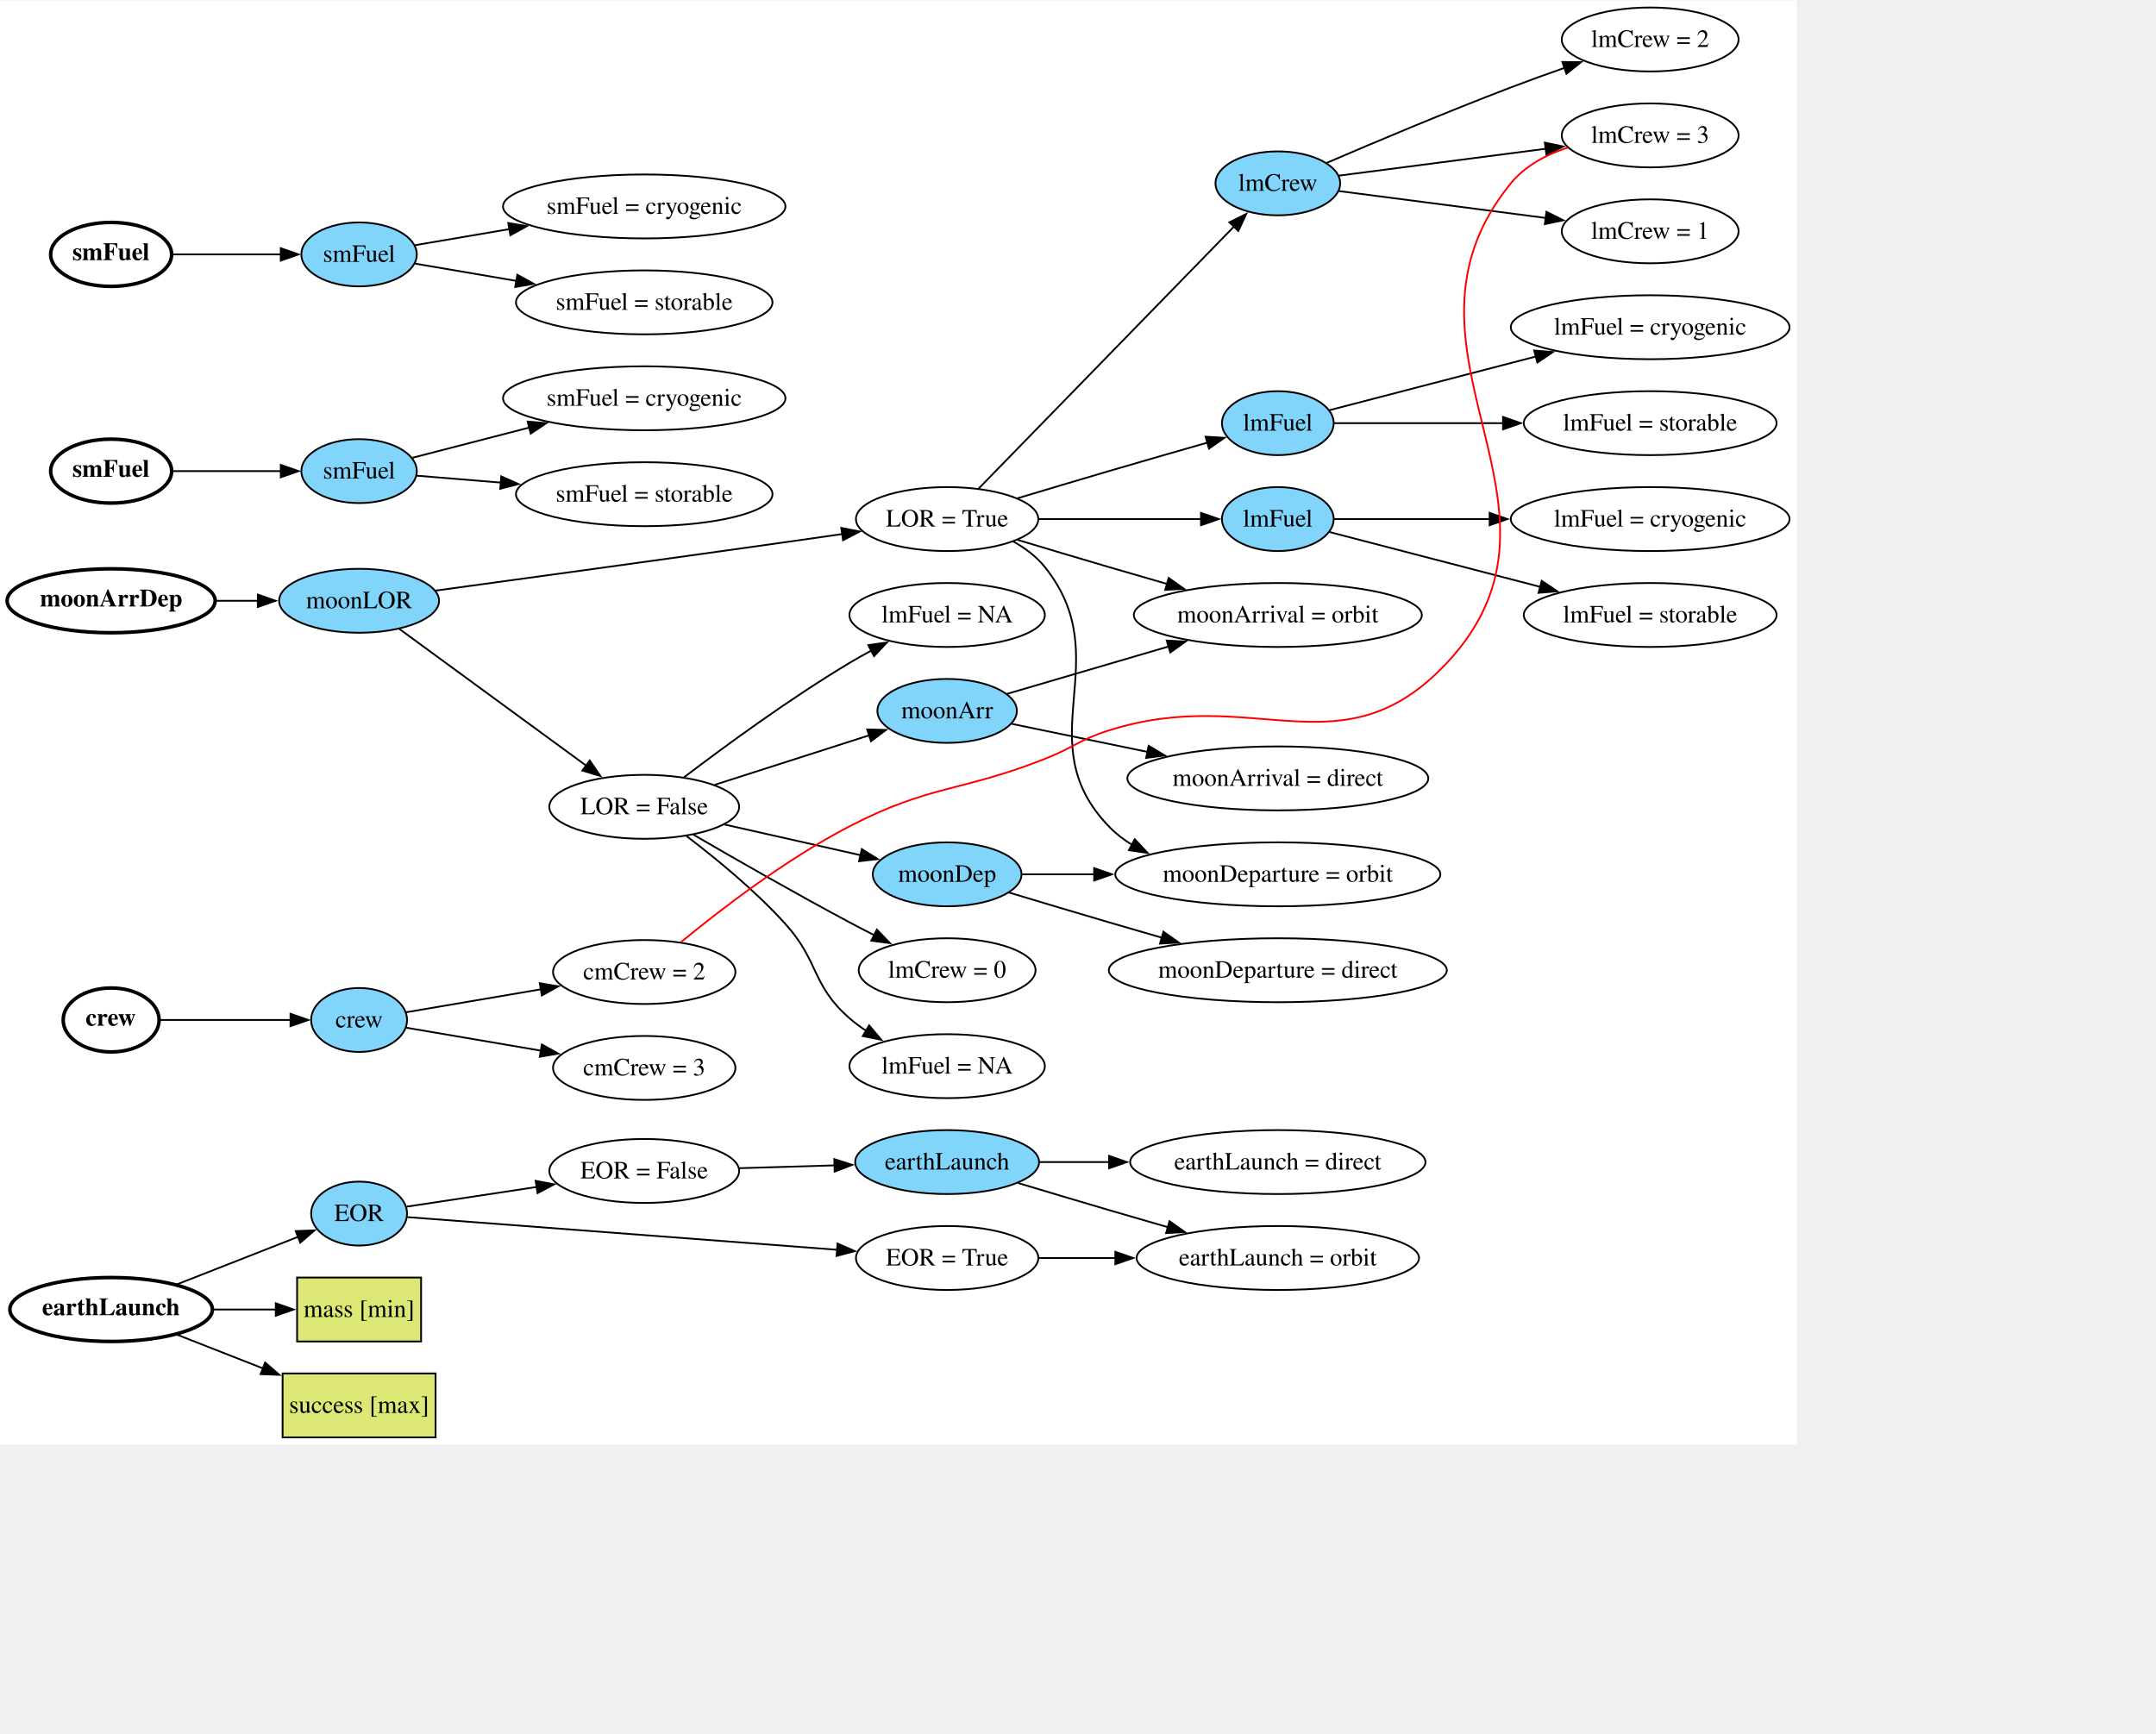
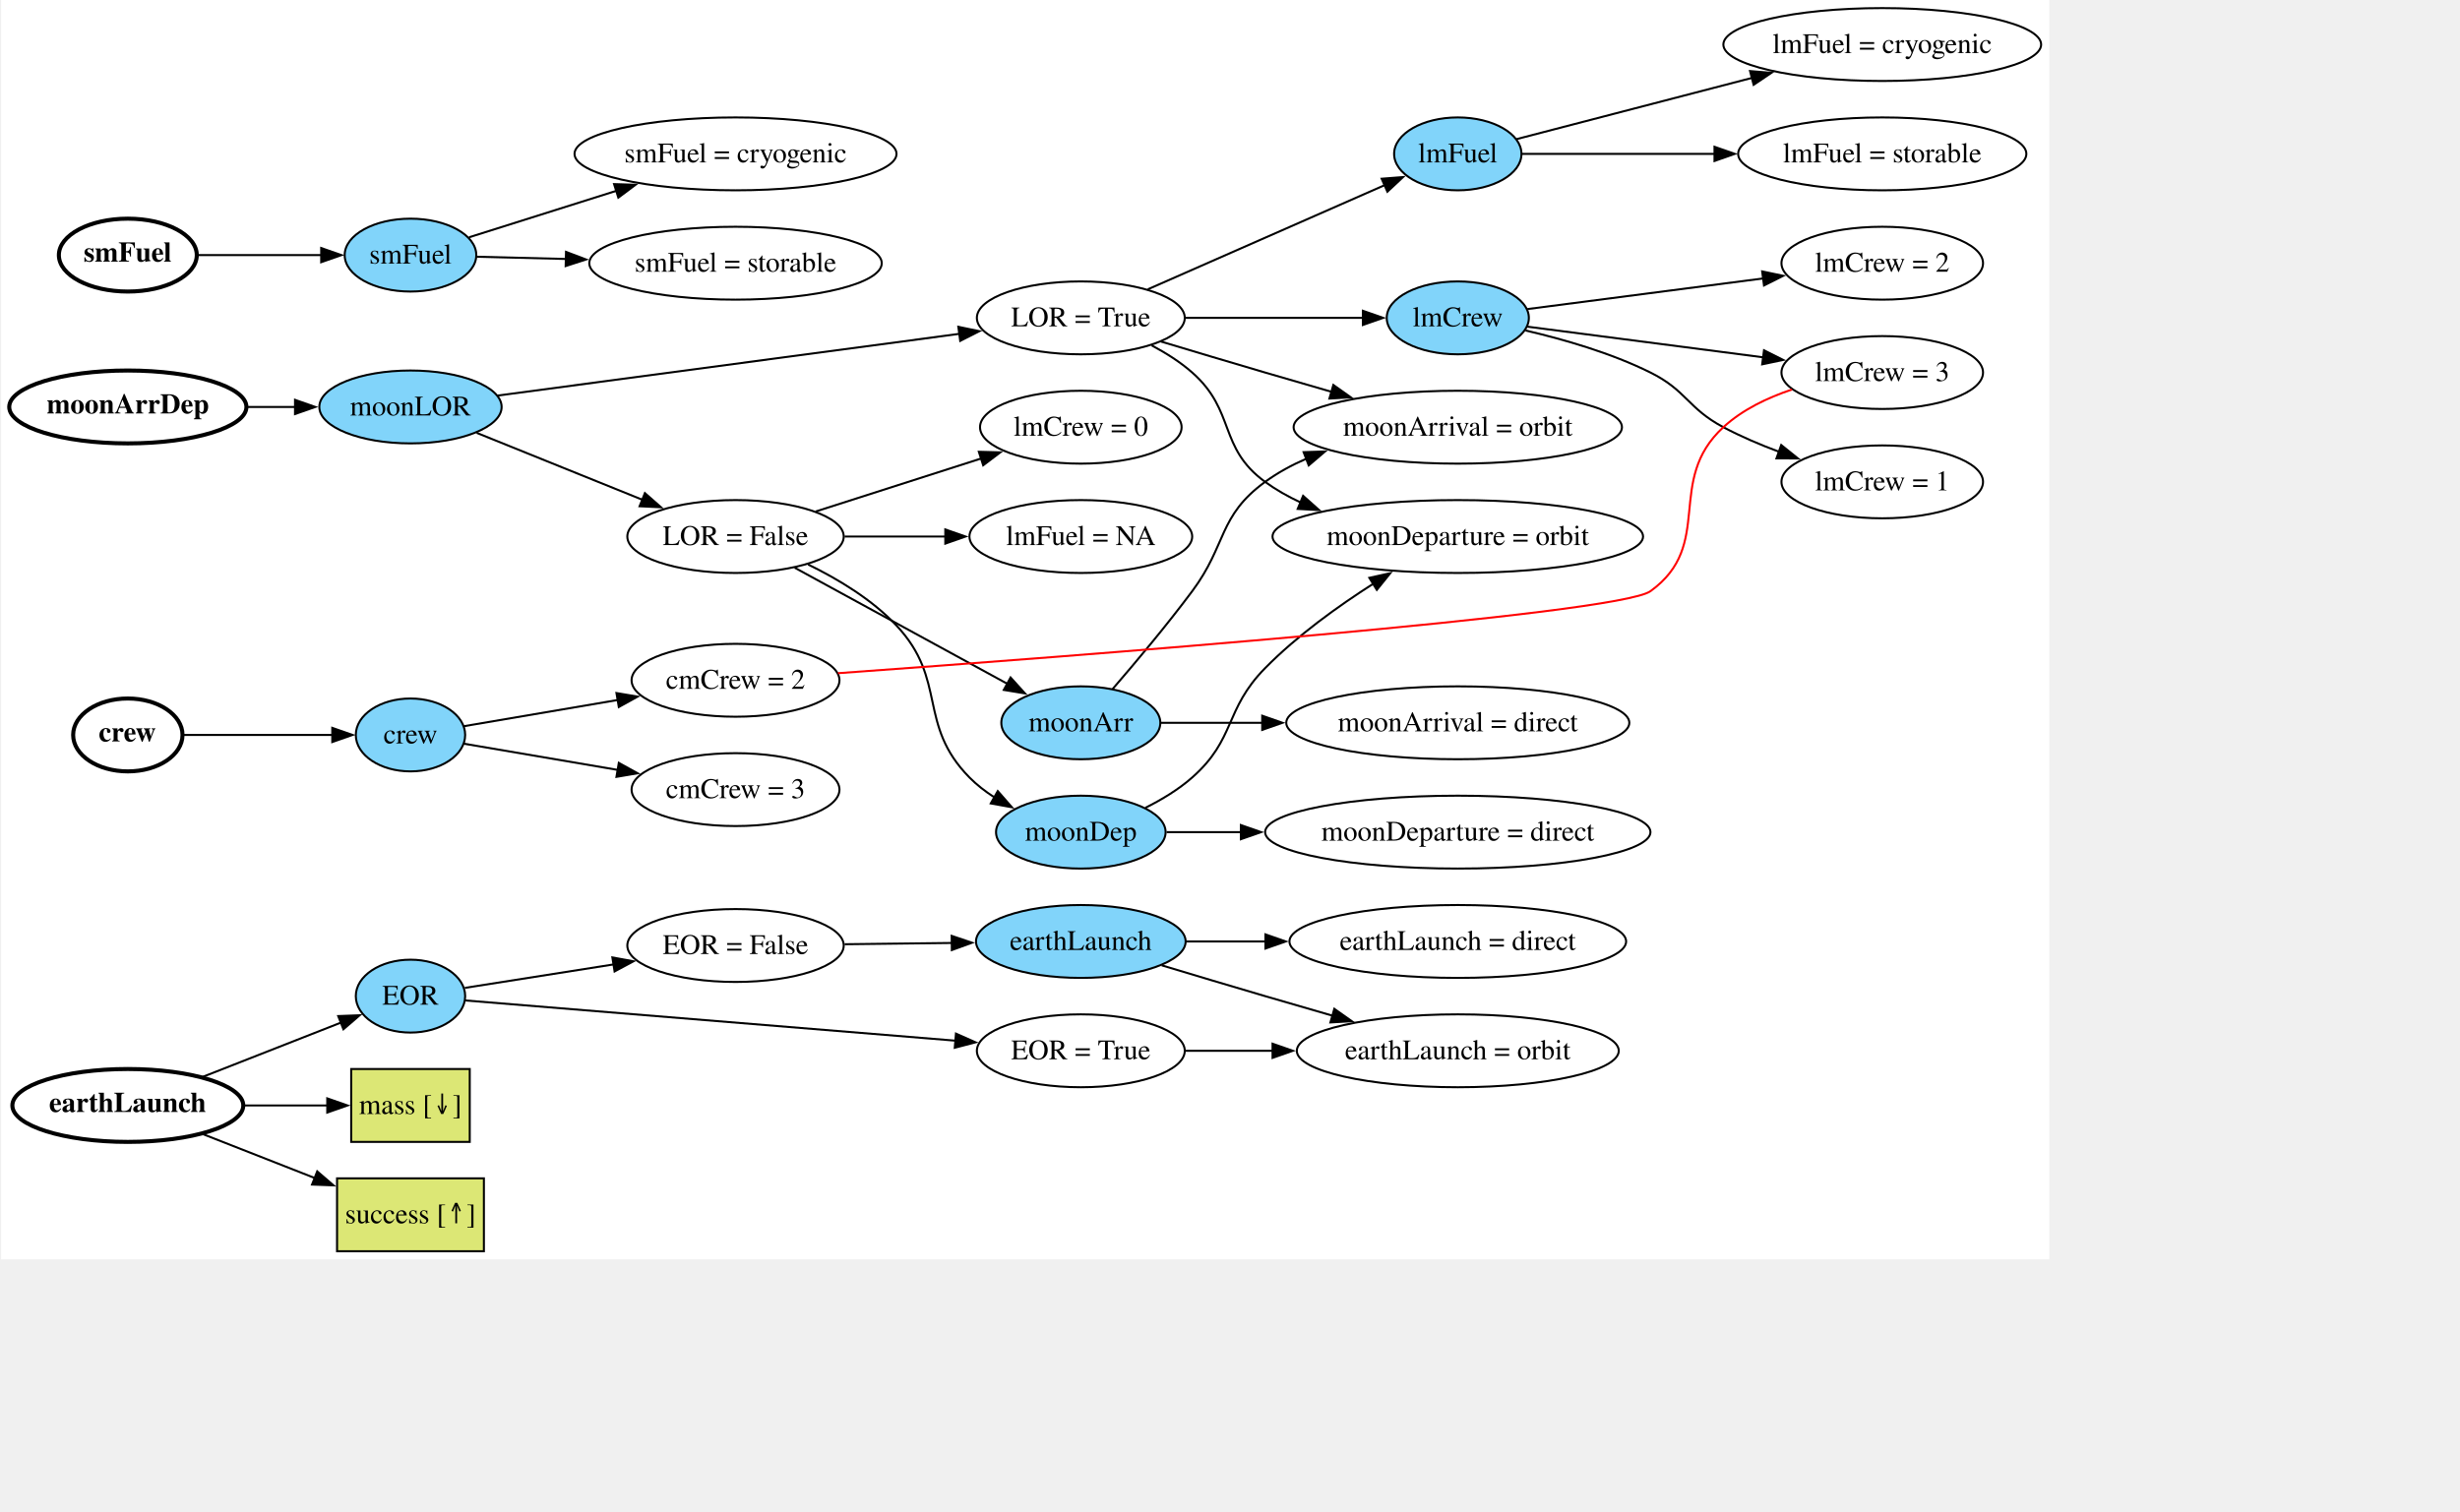
- <svg xmlns="http://www.w3.org/2000/svg" width="843pt" height="678pt" viewBox="0.00 0.00 1011.32 813.00">
-   <g id="graph0" class="graph" transform="scale(0.833333 0.833333) rotate(0) translate(4 809)">
-     <polygon fill="white" stroke="none" points="-4,4 -4,-809 1007.32,-809 1007.32,4 -4,4" />
+ <svg xmlns="http://www.w3.org/2000/svg" width="843pt" height="518pt" viewBox="0.00 0.00 1011.32 622.00">
+   <g id="graph0" class="graph" transform="scale(0.833333 0.833333) rotate(0) translate(4 618)">
+     <polygon fill="white" stroke="none" points="-4,4 -4,-618 1007.32,-618 1007.32,4 -4,4" />
    <g id="node1" class="node">
      <ellipse fill="#ffffff" stroke="black" stroke-width="2" cx="58.56" cy="-72" rx="57.01" ry="18" />
      <text text-anchor="start" x="19.67" y="-68.8" font-family="Times,serif" font-weight="bold" font-size="14.00">earthLaunch</text>
    </g>
    <g id="node2" class="node">
      <ellipse fill="#81d4fa" stroke="black" cx="198.13" cy="-126" rx="27" ry="18" />
      <text text-anchor="middle" x="198.13" y="-121.8" font-family="Times,serif" font-size="14.00">EOR</text>
    </g>
    <g id="edge1" class="edge">
      <path fill="none" stroke="black" d="M95.34,-86.05C116.53,-94.36 143.2,-104.83 163.92,-112.97" />
      <polygon fill="black" stroke="black" points="162.45,-116.15 173.04,-116.55 165.01,-109.63 162.45,-116.15" />
    </g>
    <g id="node3" class="node">
-       <polygon fill="#dce775" stroke="black" points="233.03,-90 163.22,-90 163.22,-54 233.03,-54 233.03,-90" />
-       <text text-anchor="middle" x="198.13" y="-67.8" font-family="Times,serif" font-size="14.00">mass [min]</text>
+       <polygon fill="#dce775" stroke="black" points="227.39,-90 168.86,-90 168.86,-54 227.39,-54 227.39,-90" />
+       <text text-anchor="middle" x="198.13" y="-67.8" font-family="Times,serif" font-size="14.00">mass [↓]</text>
    </g>
    <g id="edge2" class="edge">
-       <path fill="none" stroke="black" d="M115.91,-72C127.7,-72 139.98,-72 151.33,-72" />
-       <polygon fill="black" stroke="black" points="151.24,-75.5 161.24,-72 151.24,-68.5 151.24,-75.5" />
+       <path fill="none" stroke="black" d="M115.91,-72C129.77,-72 144.33,-72 157.23,-72" />
+       <polygon fill="black" stroke="black" points="157.03,-75.5 167.03,-72 157.03,-68.5 157.03,-75.5" />
    </g>
    <g id="node4" class="node">
-       <polygon fill="#dce775" stroke="black" points="241.18,-36 155.07,-36 155.07,0 241.18,0 241.18,-36" />
-       <text text-anchor="middle" x="198.13" y="-13.8" font-family="Times,serif" font-size="14.00">success [max]</text>
+       <polygon fill="#dce775" stroke="black" points="234.38,-36 161.87,-36 161.87,0 234.38,0 234.38,-36" />
+       <text text-anchor="middle" x="198.13" y="-13.8" font-family="Times,serif" font-size="14.00">success [↑]</text>
    </g>
    <g id="edge3" class="edge">
-       <path fill="none" stroke="black" d="M95.34,-57.95C110.23,-52.11 127.83,-45.2 144.16,-38.79" />
-       <polygon fill="black" stroke="black" points="145.23,-42.13 153.26,-35.22 142.68,-35.61 145.23,-42.13" />
+       <path fill="none" stroke="black" d="M95.34,-57.95C112.3,-51.3 132.77,-43.26 150.88,-36.15" />
+       <polygon fill="black" stroke="black" points="152.08,-39.44 160.11,-32.53 149.52,-32.93 152.08,-39.44" />
    </g>
    <g id="node5" class="node">
-       <ellipse fill="#ffffff" stroke="black" cx="358.63" cy="-150" rx="53.43" ry="18" />
-       <text text-anchor="middle" x="358.63" y="-145.8" font-family="Times,serif" font-size="14.00">EOR = False</text>
+       <ellipse fill="#ffffff" stroke="black" cx="358.63" cy="-151" rx="53.43" ry="18" />
+       <text text-anchor="middle" x="358.63" y="-146.8" font-family="Times,serif" font-size="14.00">EOR = False</text>
    </g>
    <g id="edge4" class="edge">
-       <path fill="none" stroke="black" d="M224.95,-129.91C244.73,-132.9 272.82,-137.16 298.06,-140.98" />
-       <polygon fill="black" stroke="black" points="297.51,-144.44 307.92,-142.47 298.56,-137.52 297.51,-144.44" />
+       <path fill="none" stroke="black" d="M224.95,-130.07C244.89,-133.22 273.29,-137.7 298.69,-141.7" />
+       <polygon fill="black" stroke="black" points="297.82,-145.11 308.25,-143.21 298.91,-138.2 297.82,-145.11" />
    </g>
    <g id="node6" class="node">
-       <ellipse fill="#ffffff" stroke="black" cx="529.13" cy="-101" rx="51.33" ry="18" />
-       <text text-anchor="middle" x="529.13" y="-96.8" font-family="Times,serif" font-size="14.00">EOR = True</text>
+       <ellipse fill="#ffffff" stroke="black" cx="529.13" cy="-99" rx="51.33" ry="18" />
+       <text text-anchor="middle" x="529.13" y="-94.8" font-family="Times,serif" font-size="14.00">EOR = True</text>
    </g>
    <g id="edge5" class="edge">
-       <path fill="none" stroke="black" d="M225.22,-124.02C277.23,-120.07 395.02,-111.11 467.44,-105.61" />
-       <polygon fill="black" stroke="black" points="467.44,-109.12 477.15,-104.87 466.91,-102.14 467.44,-109.12" />
+       <path fill="none" stroke="black" d="M225.22,-123.86C277.23,-119.59 395.02,-109.92 467.44,-103.98" />
+       <polygon fill="black" stroke="black" points="467.47,-107.49 477.15,-103.18 466.89,-100.51 467.47,-107.49" />
    </g>
    <g id="node7" class="node">
-       <ellipse fill="#81d4fa" stroke="black" cx="529.13" cy="-155" rx="51.76" ry="18" />
-       <text text-anchor="middle" x="529.13" y="-150.8" font-family="Times,serif" font-size="14.00">earthLaunch</text>
+       <ellipse fill="#81d4fa" stroke="black" cx="529.13" cy="-153" rx="51.76" ry="18" />
+       <text text-anchor="middle" x="529.13" y="-148.8" font-family="Times,serif" font-size="14.00">earthLaunch</text>
    </g>
    <g id="edge6" class="edge">
-       <path fill="none" stroke="black" d="M412.03,-151.55C429.06,-152.06 448.14,-152.63 465.83,-153.15" />
-       <polygon fill="black" stroke="black" points="465.61,-156.65 475.71,-153.44 465.82,-149.65 465.61,-156.65" />
+       <path fill="none" stroke="black" d="M412.49,-151.63C429.35,-151.83 448.17,-152.05 465.65,-152.26" />
+       <polygon fill="black" stroke="black" points="465.36,-155.76 475.4,-152.37 465.44,-148.76 465.36,-155.76" />
    </g>
    <g id="node8" class="node">
-       <ellipse fill="#ffffff" stroke="black" cx="715.27" cy="-101" rx="79.49" ry="18" />
-       <text text-anchor="middle" x="715.27" y="-96.8" font-family="Times,serif" font-size="14.00">earthLaunch = orbit</text>
+       <ellipse fill="#ffffff" stroke="black" cx="715.27" cy="-99" rx="79.49" ry="18" />
+       <text text-anchor="middle" x="715.27" y="-94.8" font-family="Times,serif" font-size="14.00">earthLaunch = orbit</text>
    </g>
    <g id="edge7" class="edge">
-       <path fill="none" stroke="black" d="M580.94,-101C594.34,-101 609.21,-101 624.02,-101" />
-       <polygon fill="black" stroke="black" points="623.8,-104.5 633.8,-101 623.8,-97.5 623.8,-104.5" />
+       <path fill="none" stroke="black" d="M580.94,-99C594.34,-99 609.21,-99 624.02,-99" />
+       <polygon fill="black" stroke="black" points="623.8,-102.5 633.8,-99 623.8,-95.5 623.8,-102.5" />
    </g>
    <g id="edge8" class="edge">
-       <path fill="none" stroke="black" d="M569.09,-143.2C584.91,-138.44 603.38,-132.91 620.13,-128 630.9,-124.84 642.37,-121.52 653.47,-118.32" />
-       <polygon fill="black" stroke="black" points="654.3,-121.72 662.95,-115.6 652.37,-115 654.3,-121.72" />
+       <path fill="none" stroke="black" d="M569.09,-141.2C584.91,-136.44 603.38,-130.91 620.13,-126 630.9,-122.84 642.37,-119.52 653.47,-116.32" />
+       <polygon fill="black" stroke="black" points="654.3,-119.72 662.95,-113.6 652.37,-113 654.3,-119.72" />
    </g>
    <g id="node9" class="node">
-       <ellipse fill="#ffffff" stroke="black" cx="715.27" cy="-155" rx="83.13" ry="18" />
-       <text text-anchor="middle" x="715.27" y="-150.8" font-family="Times,serif" font-size="14.00">earthLaunch = direct</text>
+       <ellipse fill="#ffffff" stroke="black" cx="715.27" cy="-153" rx="83.13" ry="18" />
+       <text text-anchor="middle" x="715.27" y="-148.8" font-family="Times,serif" font-size="14.00">earthLaunch = direct</text>
    </g>
    <g id="edge9" class="edge">
-       <path fill="none" stroke="black" d="M580.94,-155C593.25,-155 606.79,-155 620.4,-155" />
-       <polygon fill="black" stroke="black" points="620.29,-158.5 630.29,-155 620.29,-151.5 620.29,-158.5" />
+       <path fill="none" stroke="black" d="M580.94,-153C593.25,-153 606.79,-153 620.4,-153" />
+       <polygon fill="black" stroke="black" points="620.29,-156.5 630.29,-153 620.29,-149.5 620.29,-156.5" />
    </g>
    <g id="node10" class="node">
-       <ellipse fill="#ffffff" stroke="black" stroke-width="2" cx="58.56" cy="-471" rx="58.56" ry="18" />
-       <text text-anchor="start" x="18.51" y="-467.8" font-family="Times,serif" font-weight="bold" font-size="14.00">moonArrDep</text>
+       <ellipse fill="#ffffff" stroke="black" stroke-width="2" cx="58.56" cy="-417" rx="58.56" ry="18" />
+       <text text-anchor="start" x="18.51" y="-413.8" font-family="Times,serif" font-weight="bold" font-size="14.00">moonArrDep</text>
    </g>
    <g id="node11" class="node">
-       <ellipse fill="#81d4fa" stroke="black" cx="198.13" cy="-471" rx="45.01" ry="18" />
-       <text text-anchor="middle" x="198.13" y="-466.8" font-family="Times,serif" font-size="14.00">moonLOR</text>
+       <ellipse fill="#81d4fa" stroke="black" cx="198.13" cy="-417" rx="45.01" ry="18" />
+       <text text-anchor="middle" x="198.13" y="-412.8" font-family="Times,serif" font-size="14.00">moonLOR</text>
    </g>
    <g id="edge10" class="edge">
-       <path fill="none" stroke="black" d="M117.5,-471C125.4,-471 133.48,-471 141.34,-471" />
-       <polygon fill="black" stroke="black" points="141.12,-474.5 151.12,-471 141.11,-467.5 141.12,-474.5" />
+       <path fill="none" stroke="black" d="M117.5,-417C125.4,-417 133.48,-417 141.34,-417" />
+       <polygon fill="black" stroke="black" points="141.12,-420.5 151.12,-417 141.11,-413.5 141.12,-420.5" />
    </g>
    <g id="node12" class="node">
-       <ellipse fill="#ffffff" stroke="black" cx="358.63" cy="-355" rx="53.43" ry="18" />
-       <text text-anchor="middle" x="358.63" y="-350.8" font-family="Times,serif" font-size="14.00">LOR = False</text>
+       <ellipse fill="#ffffff" stroke="black" cx="358.63" cy="-353" rx="53.43" ry="18" />
+       <text text-anchor="middle" x="358.63" y="-348.8" font-family="Times,serif" font-size="14.00">LOR = False</text>
    </g>
    <g id="edge11" class="edge">
-       <path fill="none" stroke="black" d="M220.83,-455.11C248.03,-435.21 294.86,-400.94 326.03,-378.13" />
-       <polygon fill="black" stroke="black" points="327.94,-381.07 333.95,-372.34 323.81,-375.42 327.94,-381.07" />
+       <path fill="none" stroke="black" d="M230.82,-404.2C254.33,-394.71 286.68,-381.65 312.83,-371.09" />
+       <polygon fill="black" stroke="black" points="313.88,-374.44 321.84,-367.45 311.26,-367.95 313.88,-374.44" />
    </g>
    <g id="node13" class="node">
-       <ellipse fill="#ffffff" stroke="black" cx="529.13" cy="-517" rx="51.33" ry="18" />
-       <text text-anchor="middle" x="529.13" y="-512.8" font-family="Times,serif" font-size="14.00">LOR = True</text>
+       <ellipse fill="#ffffff" stroke="black" cx="529.13" cy="-461" rx="51.33" ry="18" />
+       <text text-anchor="middle" x="529.13" y="-456.8" font-family="Times,serif" font-size="14.00">LOR = True</text>
    </g>
    <g id="edge12" class="edge">
-       <path fill="none" stroke="black" d="M241.02,-476.7C288.75,-483.22 369.08,-494.24 438.14,-504 448.47,-505.46 459.46,-507.03 470.09,-508.56" />
-       <polygon fill="black" stroke="black" points="469.54,-512.02 479.93,-509.98 470.54,-505.09 469.54,-512.02" />
+       <path fill="none" stroke="black" d="M241.13,-422.62C298.98,-430.35 403.46,-444.33 469.14,-453.11" />
+       <polygon fill="black" stroke="black" points="468.65,-456.58 479.03,-454.43 469.58,-449.64 468.65,-456.58" />
    </g>
    <g id="node14" class="node">
-       <ellipse fill="#81d4fa" stroke="black" cx="529.13" cy="-409" rx="39.26" ry="18" />
-       <text text-anchor="middle" x="529.13" y="-404.8" font-family="Times,serif" font-size="14.00">moonArr</text>
+       <ellipse fill="#81d4fa" stroke="black" cx="529.13" cy="-261" rx="39.26" ry="18" />
+       <text text-anchor="middle" x="529.13" y="-256.8" font-family="Times,serif" font-size="14.00">moonArr</text>
    </g>
    <g id="edge13" class="edge">
-       <path fill="none" stroke="black" d="M398.29,-367.39C424.34,-375.74 458.7,-386.75 485.54,-395.35" />
-       <polygon fill="black" stroke="black" points="484.12,-398.57 494.72,-398.29 486.26,-391.91 484.12,-398.57" />
+       <path fill="none" stroke="black" d="M387.84,-337.6C416.71,-321.84 461.65,-297.3 492.86,-280.26" />
+       <polygon fill="black" stroke="black" points="494.44,-283.38 501.54,-275.52 491.09,-277.24 494.44,-283.38" />
    </g>
    <g id="node15" class="node">
-       <ellipse fill="#81d4fa" stroke="black" cx="529.13" cy="-317" rx="41.87" ry="18" />
-       <text text-anchor="middle" x="529.13" y="-312.8" font-family="Times,serif" font-size="14.00">moonDep</text>
+       <ellipse fill="#81d4fa" stroke="black" cx="529.13" cy="-207" rx="41.87" ry="18" />
+       <text text-anchor="middle" x="529.13" y="-202.8" font-family="Times,serif" font-size="14.00">moonDep</text>
    </g>
    <g id="edge14" class="edge">
-       <path fill="none" stroke="black" d="M403.91,-345.02C427.48,-339.7 456.48,-333.16 480.53,-327.74" />
-       <polygon fill="black" stroke="black" points="481.09,-331.2 490.07,-325.58 479.55,-324.37 481.09,-331.2" />
+       <path fill="none" stroke="black" d="M394.44,-339.2C409.34,-331.95 426.06,-321.87 438.14,-309 463.44,-282.04 448.2,-260.36 474.14,-234 477.75,-230.33 481.97,-227.07 486.42,-224.21" />
+       <polygon fill="black" stroke="black" points="488.12,-227.27 495.09,-219.29 484.66,-221.18 488.12,-227.27" />
    </g>
    <g id="node16" class="node">
-       <ellipse fill="#ffffff" stroke="black" cx="529.13" cy="-263" rx="49.77" ry="18" />
-       <text text-anchor="middle" x="529.13" y="-258.8" font-family="Times,serif" font-size="14.00">lmCrew = 0</text>
+       <ellipse fill="#ffffff" stroke="black" cx="529.13" cy="-407" rx="49.77" ry="18" />
+       <text text-anchor="middle" x="529.13" y="-402.8" font-family="Times,serif" font-size="14.00">lmCrew = 0</text>
    </g>
    <g id="edge15" class="edge">
-       <path fill="none" stroke="black" d="M386.25,-339.36C409.32,-325.94 443.68,-306.24 474.14,-290 478.63,-287.6 483.36,-285.15 488.08,-282.74" />
-       <polygon fill="black" stroke="black" points="489.59,-285.89 496.93,-278.26 486.43,-279.65 489.59,-285.89" />
+       <path fill="none" stroke="black" d="M398.29,-365.39C422.61,-373.18 454.17,-383.3 480.09,-391.6" />
+       <polygon fill="black" stroke="black" points="478.78,-394.86 489.37,-394.58 480.92,-388.19 478.78,-394.86" />
    </g>
    <g id="node17" class="node">
-       <ellipse fill="#ffffff" stroke="black" cx="529.13" cy="-209" rx="55" ry="18" />
-       <text text-anchor="middle" x="529.13" y="-204.8" font-family="Times,serif" font-size="14.00">lmFuel = NA</text>
+       <ellipse fill="#ffffff" stroke="black" cx="529.13" cy="-353" rx="55" ry="18" />
+       <text text-anchor="middle" x="529.13" y="-348.8" font-family="Times,serif" font-size="14.00">lmFuel = NA</text>
    </g>
    <g id="edge16" class="edge">
-       <path fill="none" stroke="black" d="M382.39,-338.56C398.9,-326.02 421.2,-307.77 438.14,-289 457.22,-267.86 452.71,-254.75 474.14,-236 477.07,-233.44 480.28,-231.05 483.64,-228.84" />
-       <polygon fill="black" stroke="black" points="485.22,-231.97 492.05,-223.86 481.66,-225.94 485.22,-231.97" />
+       <path fill="none" stroke="black" d="M412.49,-353C428.33,-353 445.9,-353 462.46,-353" />
+       <polygon fill="black" stroke="black" points="462.21,-356.5 472.21,-353 462.21,-349.5 462.21,-356.5" />
    </g>
    <g id="node18" class="node">
-       <ellipse fill="#ffffff" stroke="black" cx="529.13" cy="-463" rx="55" ry="18" />
-       <text text-anchor="middle" x="529.13" y="-458.8" font-family="Times,serif" font-size="14.00">lmFuel = NA</text>
+       <ellipse fill="#ffffff" stroke="black" cx="715.27" cy="-407" rx="81.07" ry="18" />
+       <text text-anchor="middle" x="715.27" y="-402.8" font-family="Times,serif" font-size="14.00">moonArrival = orbit</text>
    </g>
    <g id="edge17" class="edge">
-       <path fill="none" stroke="black" d="M380.92,-371.54C403.43,-388.68 440.3,-415.73 474.14,-436 478.13,-438.39 482.37,-440.77 486.64,-443.06" />
-       <polygon fill="black" stroke="black" points="484.75,-446.02 495.23,-447.53 487.98,-439.81 484.75,-446.02" />
+       <path fill="none" stroke="black" d="M568.64,-449.33C584.57,-444.54 603.23,-438.96 620.13,-434 630.78,-430.88 642.11,-427.59 653.09,-424.43" />
+       <polygon fill="black" stroke="black" points="653.82,-427.86 662.46,-421.74 651.88,-421.14 653.82,-427.86" />
    </g>
    <g id="node19" class="node">
-       <ellipse fill="#ffffff" stroke="black" cx="715.27" cy="-463" rx="81.07" ry="18" />
-       <text text-anchor="middle" x="715.27" y="-458.8" font-family="Times,serif" font-size="14.00">moonArrival = orbit</text>
+       <ellipse fill="#ffffff" stroke="black" cx="715.27" cy="-353" rx="91.49" ry="18" />
+       <text text-anchor="middle" x="715.27" y="-348.8" font-family="Times,serif" font-size="14.00">moonDeparture = orbit</text>
    </g>
    <g id="edge18" class="edge">
-       <path fill="none" stroke="black" d="M568.64,-505.33C584.57,-500.54 603.23,-494.96 620.13,-490 630.78,-486.88 642.11,-483.59 653.09,-480.43" />
-       <polygon fill="black" stroke="black" points="653.82,-483.86 662.46,-477.74 651.88,-477.14 653.82,-483.86" />
+       <path fill="none" stroke="black" d="M564.11,-447.4C571.16,-443.67 578.24,-439.2 584.13,-434 605.76,-414.91 596.84,-397.02 620.13,-380 625.5,-376.08 631.42,-372.73 637.6,-369.86" />
+       <polygon fill="black" stroke="black" points="638.89,-373.11 646.8,-366.06 636.22,-366.64 638.89,-373.11" />
    </g>
    <g id="node20" class="node">
-       <ellipse fill="#ffffff" stroke="black" cx="715.27" cy="-317" rx="91.49" ry="18" />
-       <text text-anchor="middle" x="715.27" y="-312.8" font-family="Times,serif" font-size="14.00">moonDeparture = orbit</text>
+       <ellipse fill="#81d4fa" stroke="black" cx="715.27" cy="-461" rx="35.09" ry="18" />
+       <text text-anchor="middle" x="715.27" y="-456.8" font-family="Times,serif" font-size="14.00">lmCrew</text>
    </g>
    <g id="edge19" class="edge">
-       <path fill="none" stroke="black" d="M566.42,-504.34C573.09,-500.61 579.42,-495.89 584.13,-490 625.87,-437.8 573.77,-392.14 620.13,-344 623.98,-340 628.38,-336.58 633.13,-333.66" />
-       <polygon fill="black" stroke="black" points="634.72,-336.78 641.96,-329.04 631.47,-330.58 634.72,-336.78" />
+       <path fill="none" stroke="black" d="M580.94,-461C608.38,-461 642,-461 668.61,-461" />
+       <polygon fill="black" stroke="black" points="668.41,-464.5 678.41,-461 668.41,-457.5 668.41,-464.5" />
    </g>
    <g id="node21" class="node">
-       <ellipse fill="#81d4fa" stroke="black" cx="715.27" cy="-706" rx="35.09" ry="18" />
-       <text text-anchor="middle" x="715.27" y="-701.8" font-family="Times,serif" font-size="14.00">lmCrew</text>
+       <ellipse fill="#81d4fa" stroke="black" cx="715.27" cy="-542" rx="31.44" ry="18" />
+       <text text-anchor="middle" x="715.27" y="-537.8" font-family="Times,serif" font-size="14.00">lmFuel</text>
    </g>
    <g id="edge20" class="edge">
-       <path fill="none" stroke="black" d="M546.8,-534.11C579.64,-567.81 652.8,-642.91 690.62,-681.72" />
-       <polygon fill="black" stroke="black" points="688.02,-684.07 697.5,-688.79 693.03,-679.19 688.02,-684.07" />
+       <path fill="none" stroke="black" d="M562.21,-475.11C594.94,-489.51 645.58,-511.78 679.31,-526.62" />
+       <polygon fill="black" stroke="black" points="677.68,-529.73 688.24,-530.55 680.5,-523.32 677.68,-529.73" />
+     </g>
+     <g id="edge21" class="edge">
+       <path fill="none" stroke="black" d="M544.85,-277.71C556,-290.61 571.51,-309.06 584.13,-326 601.37,-349.13 596.84,-362.98 620.13,-380 626.31,-384.52 633.23,-388.28 640.43,-391.41" />
+       <polygon fill="black" stroke="black" points="639.14,-394.67 649.73,-395.02 641.67,-388.14 639.14,-394.67" />
    </g>
    <g id="node22" class="node">
-       <ellipse fill="#81d4fa" stroke="black" cx="715.27" cy="-571" rx="31.44" ry="18" />
-       <text text-anchor="middle" x="715.27" y="-566.8" font-family="Times,serif" font-size="14.00">lmFuel</text>
-     </g>
-     <g id="edge21" class="edge">
-       <path fill="none" stroke="black" d="M568.64,-528.67C584.57,-533.46 603.23,-539.04 620.13,-544 638.47,-549.38 658.85,-555.24 675.94,-560.12" />
-       <polygon fill="black" stroke="black" points="674.61,-563.38 685.19,-562.76 676.53,-556.65 674.61,-563.38" />
+       <ellipse fill="#ffffff" stroke="black" cx="715.27" cy="-261" rx="84.71" ry="18" />
+       <text text-anchor="middle" x="715.27" y="-256.8" font-family="Times,serif" font-size="14.00">moonArrival = direct</text>
+     </g>
+     <g id="edge22" class="edge">
+       <path fill="none" stroke="black" d="M568.74,-261C583.51,-261 601.1,-261 618.85,-261" />
+       <polygon fill="black" stroke="black" points="618.7,-264.5 628.7,-261 618.7,-257.5 618.7,-264.5" />
+     </g>
+     <g id="edge23" class="edge">
+       <path fill="none" stroke="black" d="M561.01,-219.01C569.06,-223.03 577.37,-228.03 584.13,-234 605.76,-253.09 599.9,-267.44 620.13,-288 635.88,-304.01 656.08,-318.55 673.73,-329.81" />
+       <polygon fill="black" stroke="black" points="671.6,-332.6 681.94,-334.91 675.29,-326.66 671.6,-332.6" />
    </g>
    <g id="node23" class="node">
-       <ellipse fill="#81d4fa" stroke="black" cx="715.27" cy="-517" rx="31.44" ry="18" />
-       <text text-anchor="middle" x="715.27" y="-512.8" font-family="Times,serif" font-size="14.00">lmFuel</text>
-     </g>
-     <g id="edge22" class="edge">
-       <path fill="none" stroke="black" d="M580.94,-517C609.59,-517 644.97,-517 672.08,-517" />
-       <polygon fill="black" stroke="black" points="672.01,-520.5 682.01,-517 672.01,-513.5 672.01,-520.5" />
-     </g>
-     <g id="edge23" class="edge">
-       <path fill="none" stroke="black" d="M562.63,-418.53C587.82,-425.92 623.45,-436.37 653.84,-445.28" />
-       <polygon fill="black" stroke="black" points="652.74,-448.6 663.32,-448.06 654.71,-441.89 652.74,-448.6" />
+       <ellipse fill="#ffffff" stroke="black" cx="715.27" cy="-207" rx="95.14" ry="18" />
+       <text text-anchor="middle" x="715.27" y="-202.8" font-family="Times,serif" font-size="14.00">moonDeparture = direct</text>
+     </g>
+     <g id="edge24" class="edge">
+       <path fill="none" stroke="black" d="M571.46,-207C582.61,-207 595.21,-207 608.19,-207" />
+       <polygon fill="black" stroke="black" points="608.15,-210.5 618.15,-207 608.15,-203.5 608.15,-210.5" />
    </g>
    <g id="node24" class="node">
-       <ellipse fill="#ffffff" stroke="black" cx="715.27" cy="-371" rx="84.71" ry="18" />
-       <text text-anchor="middle" x="715.27" y="-366.8" font-family="Times,serif" font-size="14.00">moonArrival = direct</text>
-     </g>
-     <g id="edge24" class="edge">
-       <path fill="none" stroke="black" d="M565.64,-401.67C587.31,-397.2 615.81,-391.32 642.05,-385.9" />
-       <polygon fill="black" stroke="black" points="642.56,-389.37 651.65,-383.92 641.15,-382.52 642.56,-389.37" />
+       <ellipse fill="#ffffff" stroke="black" cx="924.86" cy="-380" rx="49.77" ry="18" />
+       <text text-anchor="middle" x="924.86" y="-375.8" font-family="Times,serif" font-size="14.00">lmCrew = 1</text>
    </g>
    <g id="edge25" class="edge">
-       <path fill="none" stroke="black" d="M571.46,-317C583.67,-317 597.62,-317 611.9,-317" />
-       <polygon fill="black" stroke="black" points="611.89,-320.5 621.89,-317 611.89,-313.5 611.89,-320.5" />
+       <path fill="none" stroke="black" d="M748.72,-454.77C767.38,-450.44 790.92,-443.69 810.4,-434 828.31,-425.1 828.75,-416.4 846.4,-407 854.99,-402.43 864.5,-398.37 873.84,-394.89" />
+       <polygon fill="black" stroke="black" points="874.97,-398.2 883.23,-391.56 872.63,-391.6 874.97,-398.2" />
    </g>
    <g id="node25" class="node">
-       <ellipse fill="#ffffff" stroke="black" cx="715.27" cy="-263" rx="95.14" ry="18" />
-       <text text-anchor="middle" x="715.27" y="-258.8" font-family="Times,serif" font-size="14.00">moonDeparture = direct</text>
+       <ellipse fill="#ffffff" stroke="black" cx="924.86" cy="-488" rx="49.77" ry="18" />
+       <text text-anchor="middle" x="924.86" y="-483.8" font-family="Times,serif" font-size="14.00">lmCrew = 2</text>
    </g>
    <g id="edge26" class="edge">
-       <path fill="none" stroke="black" d="M563.87,-306.77C580.75,-301.68 601.51,-295.47 620.13,-290 629.84,-287.15 640.11,-284.17 650.17,-281.27" />
-       <polygon fill="black" stroke="black" points="650.87,-284.71 659.51,-278.58 648.93,-277.99 650.87,-284.71" />
+       <path fill="none" stroke="black" d="M749.62,-465.34C780.99,-469.42 828.61,-475.61 866.14,-480.49" />
+       <polygon fill="black" stroke="black" points="865.57,-483.95 875.94,-481.77 866.47,-477.01 865.57,-483.95" />
    </g>
    <g id="node26" class="node">
-       <ellipse fill="#ffffff" stroke="black" cx="924.86" cy="-679" rx="49.77" ry="18" />
-       <text text-anchor="middle" x="924.86" y="-674.8" font-family="Times,serif" font-size="14.00">lmCrew = 1</text>
+       <ellipse fill="#ffffff" stroke="black" cx="924.86" cy="-434" rx="49.77" ry="18" />
+       <text text-anchor="middle" x="924.86" y="-429.8" font-family="Times,serif" font-size="14.00">lmCrew = 3</text>
    </g>
    <g id="edge27" class="edge">
-       <path fill="none" stroke="black" d="M749.62,-701.66C780.99,-697.58 828.61,-691.39 866.14,-686.51" />
-       <polygon fill="black" stroke="black" points="866.47,-689.99 875.94,-685.23 865.57,-683.05 866.47,-689.99" />
+       <path fill="none" stroke="black" d="M749.62,-456.66C780.99,-452.58 828.61,-446.39 866.14,-441.51" />
+       <polygon fill="black" stroke="black" points="866.47,-444.99 875.94,-440.23 865.57,-438.05 866.47,-444.99" />
    </g>
    <g id="node27" class="node">
-       <ellipse fill="#ffffff" stroke="black" cx="924.86" cy="-787" rx="49.77" ry="18" />
-       <text text-anchor="middle" x="924.86" y="-782.8" font-family="Times,serif" font-size="14.00">lmCrew = 2</text>
+       <ellipse fill="#ffffff" stroke="black" cx="924.86" cy="-596" rx="78.46" ry="18" />
+       <text text-anchor="middle" x="924.86" y="-591.8" font-family="Times,serif" font-size="14.00">lmFuel = cryogenic</text>
    </g>
    <g id="edge28" class="edge">
-       <path fill="none" stroke="black" d="M742.51,-717.41C768.66,-728.67 810.06,-746.14 846.4,-760 856.18,-763.73 866.71,-767.54 876.78,-771.08" />
-       <polygon fill="black" stroke="black" points="875.43,-774.31 886.02,-774.3 877.73,-767.7 875.43,-774.31" />
+       <path fill="none" stroke="black" d="M744.26,-549.28C774.01,-557.02 822,-569.5 860.9,-579.62" />
+       <polygon fill="black" stroke="black" points="859.58,-582.9 870.14,-582.03 861.35,-576.12 859.58,-582.9" />
    </g>
    <g id="node28" class="node">
-       <ellipse fill="#ffffff" stroke="black" cx="924.86" cy="-733" rx="49.77" ry="18" />
-       <text text-anchor="middle" x="924.86" y="-728.8" font-family="Times,serif" font-size="14.00">lmCrew = 3</text>
+       <ellipse fill="#ffffff" stroke="black" cx="924.86" cy="-542" rx="71.16" ry="18" />
+       <text text-anchor="middle" x="924.86" y="-537.8" font-family="Times,serif" font-size="14.00">lmFuel = storable</text>
    </g>
    <g id="edge29" class="edge">
-       <path fill="none" stroke="black" d="M749.62,-710.34C780.99,-714.42 828.61,-720.61 866.14,-725.49" />
-       <polygon fill="black" stroke="black" points="865.57,-728.95 875.94,-726.77 866.47,-722.01 865.57,-728.95" />
+       <path fill="none" stroke="black" d="M746.9,-542C772.03,-542 808.8,-542 842.32,-542" />
+       <polygon fill="black" stroke="black" points="842.03,-545.5 852.03,-542 842.03,-538.5 842.03,-545.5" />
    </g>
    <g id="node29" class="node">
-       <ellipse fill="#ffffff" stroke="black" cx="924.86" cy="-625" rx="78.46" ry="18" />
-       <text text-anchor="middle" x="924.86" y="-620.8" font-family="Times,serif" font-size="14.00">lmFuel = cryogenic</text>
+       <ellipse fill="#ffffff" stroke="black" stroke-width="2" cx="58.56" cy="-255" rx="27" ry="18" />
+       <text text-anchor="start" x="44.18" y="-251.8" font-family="Times,serif" font-weight="bold" font-size="14.00">crew</text>
+     </g>
+     <g id="node30" class="node">
+       <ellipse fill="#81d4fa" stroke="black" cx="198.13" cy="-255" rx="27" ry="18" />
+       <text text-anchor="middle" x="198.13" y="-250.8" font-family="Times,serif" font-size="14.00">crew</text>
    </g>
    <g id="edge30" class="edge">
-       <path fill="none" stroke="black" d="M744.26,-578.28C774.01,-586.02 822,-598.5 860.9,-608.62" />
-       <polygon fill="black" stroke="black" points="859.58,-611.9 870.14,-611.03 861.35,-605.12 859.58,-611.9" />
-     </g>
-     <g id="node30" class="node">
-       <ellipse fill="#ffffff" stroke="black" cx="924.86" cy="-571" rx="71.16" ry="18" />
-       <text text-anchor="middle" x="924.86" y="-566.8" font-family="Times,serif" font-size="14.00">lmFuel = storable</text>
+       <path fill="none" stroke="black" d="M85.76,-255C106.7,-255 136.32,-255 159.75,-255" />
+       <polygon fill="black" stroke="black" points="159.51,-258.5 169.51,-255 159.51,-251.5 159.51,-258.5" />
+     </g>
+     <g id="node31" class="node">
+       <ellipse fill="#ffffff" stroke="black" cx="358.63" cy="-282" rx="51.33" ry="18" />
+       <text text-anchor="middle" x="358.63" y="-277.8" font-family="Times,serif" font-size="14.00">cmCrew = 2</text>
    </g>
    <g id="edge31" class="edge">
-       <path fill="none" stroke="black" d="M746.9,-571C772.03,-571 808.8,-571 842.32,-571" />
-       <polygon fill="black" stroke="black" points="842.03,-574.5 852.03,-571 842.03,-567.5 842.03,-574.5" />
-     </g>
-     <g id="node31" class="node">
-       <ellipse fill="#ffffff" stroke="black" cx="924.86" cy="-517" rx="78.46" ry="18" />
-       <text text-anchor="middle" x="924.86" y="-512.8" font-family="Times,serif" font-size="14.00">lmFuel = cryogenic</text>
+       <path fill="none" stroke="black" d="M224.59,-259.34C245.02,-262.82 274.48,-267.84 300.49,-272.27" />
+       <polygon fill="black" stroke="black" points="299.83,-275.7 310.28,-273.93 301,-268.8 299.83,-275.7" />
+     </g>
+     <g id="node32" class="node">
+       <ellipse fill="#ffffff" stroke="black" cx="358.63" cy="-228" rx="51.33" ry="18" />
+       <text text-anchor="middle" x="358.63" y="-223.8" font-family="Times,serif" font-size="14.00">cmCrew = 3</text>
    </g>
    <g id="edge32" class="edge">
-       <path fill="none" stroke="black" d="M746.9,-517C770.1,-517 803.23,-517 834.56,-517" />
-       <polygon fill="black" stroke="black" points="834.49,-520.5 844.49,-517 834.49,-513.5 834.49,-520.5" />
-     </g>
-     <g id="node32" class="node">
-       <ellipse fill="#ffffff" stroke="black" cx="924.86" cy="-463" rx="71.16" ry="18" />
-       <text text-anchor="middle" x="924.86" y="-458.8" font-family="Times,serif" font-size="14.00">lmFuel = storable</text>
+       <path fill="none" stroke="black" d="M224.59,-250.66C245.02,-247.18 274.48,-242.16 300.49,-237.73" />
+       <polygon fill="black" stroke="black" points="301,-241.2 310.28,-236.07 299.83,-234.3 301,-241.2" />
    </g>
    <g id="edge33" class="edge">
-       <path fill="none" stroke="black" d="M744.26,-509.72C774.55,-501.84 823.76,-489.04 863.02,-478.83" />
-       <polygon fill="black" stroke="black" points="863.8,-482.24 872.6,-476.33 862.04,-475.46 863.8,-482.24" />
+       <path fill="none" stroke="red" d="M409.19,-285.5C522.95,-293.7 794.3,-314.38 810.4,-326 842.35,-349.05 817.42,-380.32 846.4,-407 855.83,-415.68 868.21,-421.59 880.29,-425.61" />
    </g>
    <g id="node33" class="node">
-       <ellipse fill="#ffffff" stroke="black" stroke-width="2" cx="58.56" cy="-235" rx="27" ry="18" />
-       <text text-anchor="start" x="44.18" y="-231.8" font-family="Times,serif" font-weight="bold" font-size="14.00">crew</text>
+       <ellipse fill="#ffffff" stroke="black" stroke-width="2" cx="58.56" cy="-492" rx="34.05" ry="18" />
+       <text text-anchor="start" x="36.78" y="-488.8" font-family="Times,serif" font-weight="bold" font-size="14.00">smFuel</text>
    </g>
    <g id="node34" class="node">
-       <ellipse fill="#81d4fa" stroke="black" cx="198.13" cy="-235" rx="27" ry="18" />
-       <text text-anchor="middle" x="198.13" y="-230.8" font-family="Times,serif" font-size="14.00">crew</text>
+       <ellipse fill="#81d4fa" stroke="black" cx="198.13" cy="-492" rx="32.49" ry="18" />
+       <text text-anchor="middle" x="198.13" y="-487.8" font-family="Times,serif" font-size="14.00">smFuel</text>
    </g>
    <g id="edge34" class="edge">
-       <path fill="none" stroke="black" d="M85.76,-235C106.7,-235 136.32,-235 159.75,-235" />
-       <polygon fill="black" stroke="black" points="159.51,-238.5 169.51,-235 159.51,-231.5 159.51,-238.5" />
+       <path fill="none" stroke="black" d="M92.86,-492C111.25,-492 134.31,-492 154.06,-492" />
+       <polygon fill="black" stroke="black" points="154.04,-495.5 164.04,-492 154.04,-488.5 154.04,-495.5" />
    </g>
    <g id="node35" class="node">
-       <ellipse fill="#ffffff" stroke="black" cx="358.63" cy="-262" rx="51.33" ry="18" />
-       <text text-anchor="middle" x="358.63" y="-257.8" font-family="Times,serif" font-size="14.00">cmCrew = 2</text>
+       <ellipse fill="#ffffff" stroke="black" cx="358.63" cy="-542" rx="79.5" ry="18" />
+       <text text-anchor="middle" x="358.63" y="-537.8" font-family="Times,serif" font-size="14.00">smFuel = cryogenic</text>
    </g>
    <g id="edge35" class="edge">
-       <path fill="none" stroke="black" d="M224.59,-239.34C245.02,-242.82 274.48,-247.84 300.49,-252.27" />
-       <polygon fill="black" stroke="black" points="299.83,-255.7 310.28,-253.93 301,-248.8 299.83,-255.7" />
+       <path fill="none" stroke="black" d="M227.1,-500.82C247.23,-507.17 275.09,-515.96 299.91,-523.79" />
+       <polygon fill="black" stroke="black" points="298.66,-527.07 309.25,-526.74 300.76,-520.39 298.66,-527.07" />
    </g>
    <g id="node36" class="node">
-       <ellipse fill="#ffffff" stroke="black" cx="358.63" cy="-208" rx="51.33" ry="18" />
-       <text text-anchor="middle" x="358.63" y="-203.8" font-family="Times,serif" font-size="14.00">cmCrew = 3</text>
+       <ellipse fill="#ffffff" stroke="black" cx="358.63" cy="-488" rx="72.21" ry="18" />
+       <text text-anchor="middle" x="358.63" y="-483.8" font-family="Times,serif" font-size="14.00">smFuel = storable</text>
    </g>
    <g id="edge36" class="edge">
-       <path fill="none" stroke="black" d="M224.59,-230.66C245.02,-227.18 274.48,-222.16 300.49,-217.73" />
-       <polygon fill="black" stroke="black" points="301,-221.2 310.28,-216.07 299.83,-214.3 301,-221.2" />
-     </g>
-     <g id="edge37" class="edge">
-       <path fill="none" stroke="red" d="M379.17,-278.7C401.09,-296.77 438.3,-325.48 474.14,-344 520.08,-367.75 536.01,-363.04 584.13,-382 600.42,-388.42 603.45,-392.7 620.13,-398 702.32,-424.12 751.43,-373.09 810.4,-436 893.2,-524.32 769.91,-612.17 846.4,-706 854.5,-715.93 866.48,-722.22 878.61,-726.2" />
-     </g>
-     <g id="node37" class="node">
-       <ellipse fill="#ffffff" stroke="black" stroke-width="2" cx="58.56" cy="-544" rx="34.05" ry="18" />
-       <text text-anchor="start" x="36.78" y="-540.8" font-family="Times,serif" font-weight="bold" font-size="14.00">smFuel</text>
-     </g>
-     <g id="node38" class="node">
-       <ellipse fill="#81d4fa" stroke="black" cx="198.13" cy="-544" rx="32.49" ry="18" />
-       <text text-anchor="middle" x="198.13" y="-539.8" font-family="Times,serif" font-size="14.00">smFuel</text>
-     </g>
-     <g id="edge38" class="edge">
-       <path fill="none" stroke="black" d="M92.86,-544C111.25,-544 134.31,-544 154.06,-544" />
-       <polygon fill="black" stroke="black" points="154.04,-547.5 164.04,-544 154.04,-540.5 154.04,-547.5" />
-     </g>
-     <g id="node39" class="node">
-       <ellipse fill="#ffffff" stroke="black" cx="358.63" cy="-585" rx="79.5" ry="18" />
-       <text text-anchor="middle" x="358.63" y="-580.8" font-family="Times,serif" font-size="14.00">smFuel = cryogenic</text>
-     </g>
-     <g id="edge39" class="edge">
-       <path fill="none" stroke="black" d="M228.2,-551.52C246.63,-556.29 271.22,-562.65 294.01,-568.54" />
-       <polygon fill="black" stroke="black" points="293,-571.9 303.55,-571.01 294.75,-565.12 293,-571.9" />
-     </g>
-     <g id="node40" class="node">
-       <ellipse fill="#ffffff" stroke="black" cx="358.63" cy="-531" rx="72.21" ry="18" />
-       <text text-anchor="middle" x="358.63" y="-526.8" font-family="Times,serif" font-size="14.00">smFuel = storable</text>
-     </g>
-     <g id="edge40" class="edge">
-       <path fill="none" stroke="black" d="M230.44,-541.43C244.28,-540.3 261.25,-538.91 278.22,-537.51" />
-       <polygon fill="black" stroke="black" points="278.15,-541.03 287.83,-536.72 277.58,-534.05 278.15,-541.03" />
-     </g>
-     <g id="node41" class="node">
-       <ellipse fill="#ffffff" stroke="black" stroke-width="2" cx="58.56" cy="-666" rx="34.05" ry="18" />
-       <text text-anchor="start" x="36.78" y="-662.8" font-family="Times,serif" font-weight="bold" font-size="14.00">smFuel</text>
-     </g>
-     <g id="node42" class="node">
-       <ellipse fill="#81d4fa" stroke="black" cx="198.13" cy="-666" rx="32.49" ry="18" />
-       <text text-anchor="middle" x="198.13" y="-661.8" font-family="Times,serif" font-size="14.00">smFuel</text>
-     </g>
-     <g id="edge41" class="edge">
-       <path fill="none" stroke="black" d="M92.86,-666C111.25,-666 134.31,-666 154.06,-666" />
-       <polygon fill="black" stroke="black" points="154.04,-669.5 164.04,-666 154.04,-662.5 154.04,-669.5" />
-     </g>
-     <g id="node43" class="node">
-       <ellipse fill="#ffffff" stroke="black" cx="358.63" cy="-693" rx="79.5" ry="18" />
-       <text text-anchor="middle" x="358.63" y="-688.8" font-family="Times,serif" font-size="14.00">smFuel = cryogenic</text>
-     </g>
-     <g id="edge42" class="edge">
-       <path fill="none" stroke="black" d="M229.69,-671.21C244.88,-673.79 263.98,-677.05 282.74,-680.24" />
-       <polygon fill="black" stroke="black" points="282.1,-683.68 292.54,-681.91 283.27,-676.78 282.1,-683.68" />
-     </g>
-     <g id="node44" class="node">
-       <ellipse fill="#ffffff" stroke="black" cx="358.63" cy="-639" rx="72.21" ry="18" />
-       <text text-anchor="middle" x="358.63" y="-634.8" font-family="Times,serif" font-size="14.00">smFuel = storable</text>
-     </g>
-     <g id="edge43" class="edge">
-       <path fill="none" stroke="black" d="M229.69,-660.79C245.93,-658.03 266.63,-654.5 286.62,-651.1" />
-       <polygon fill="black" stroke="black" points="287.19,-654.55 296.46,-649.42 286.01,-647.65 287.19,-654.55" />
+       <path fill="none" stroke="black" d="M230.82,-491.2C243.69,-490.88 259.21,-490.48 274.92,-490.09" />
+       <polygon fill="black" stroke="black" points="274.93,-493.59 284.83,-489.84 274.75,-486.59 274.93,-493.59" />
    </g>
  </g>
</svg>
